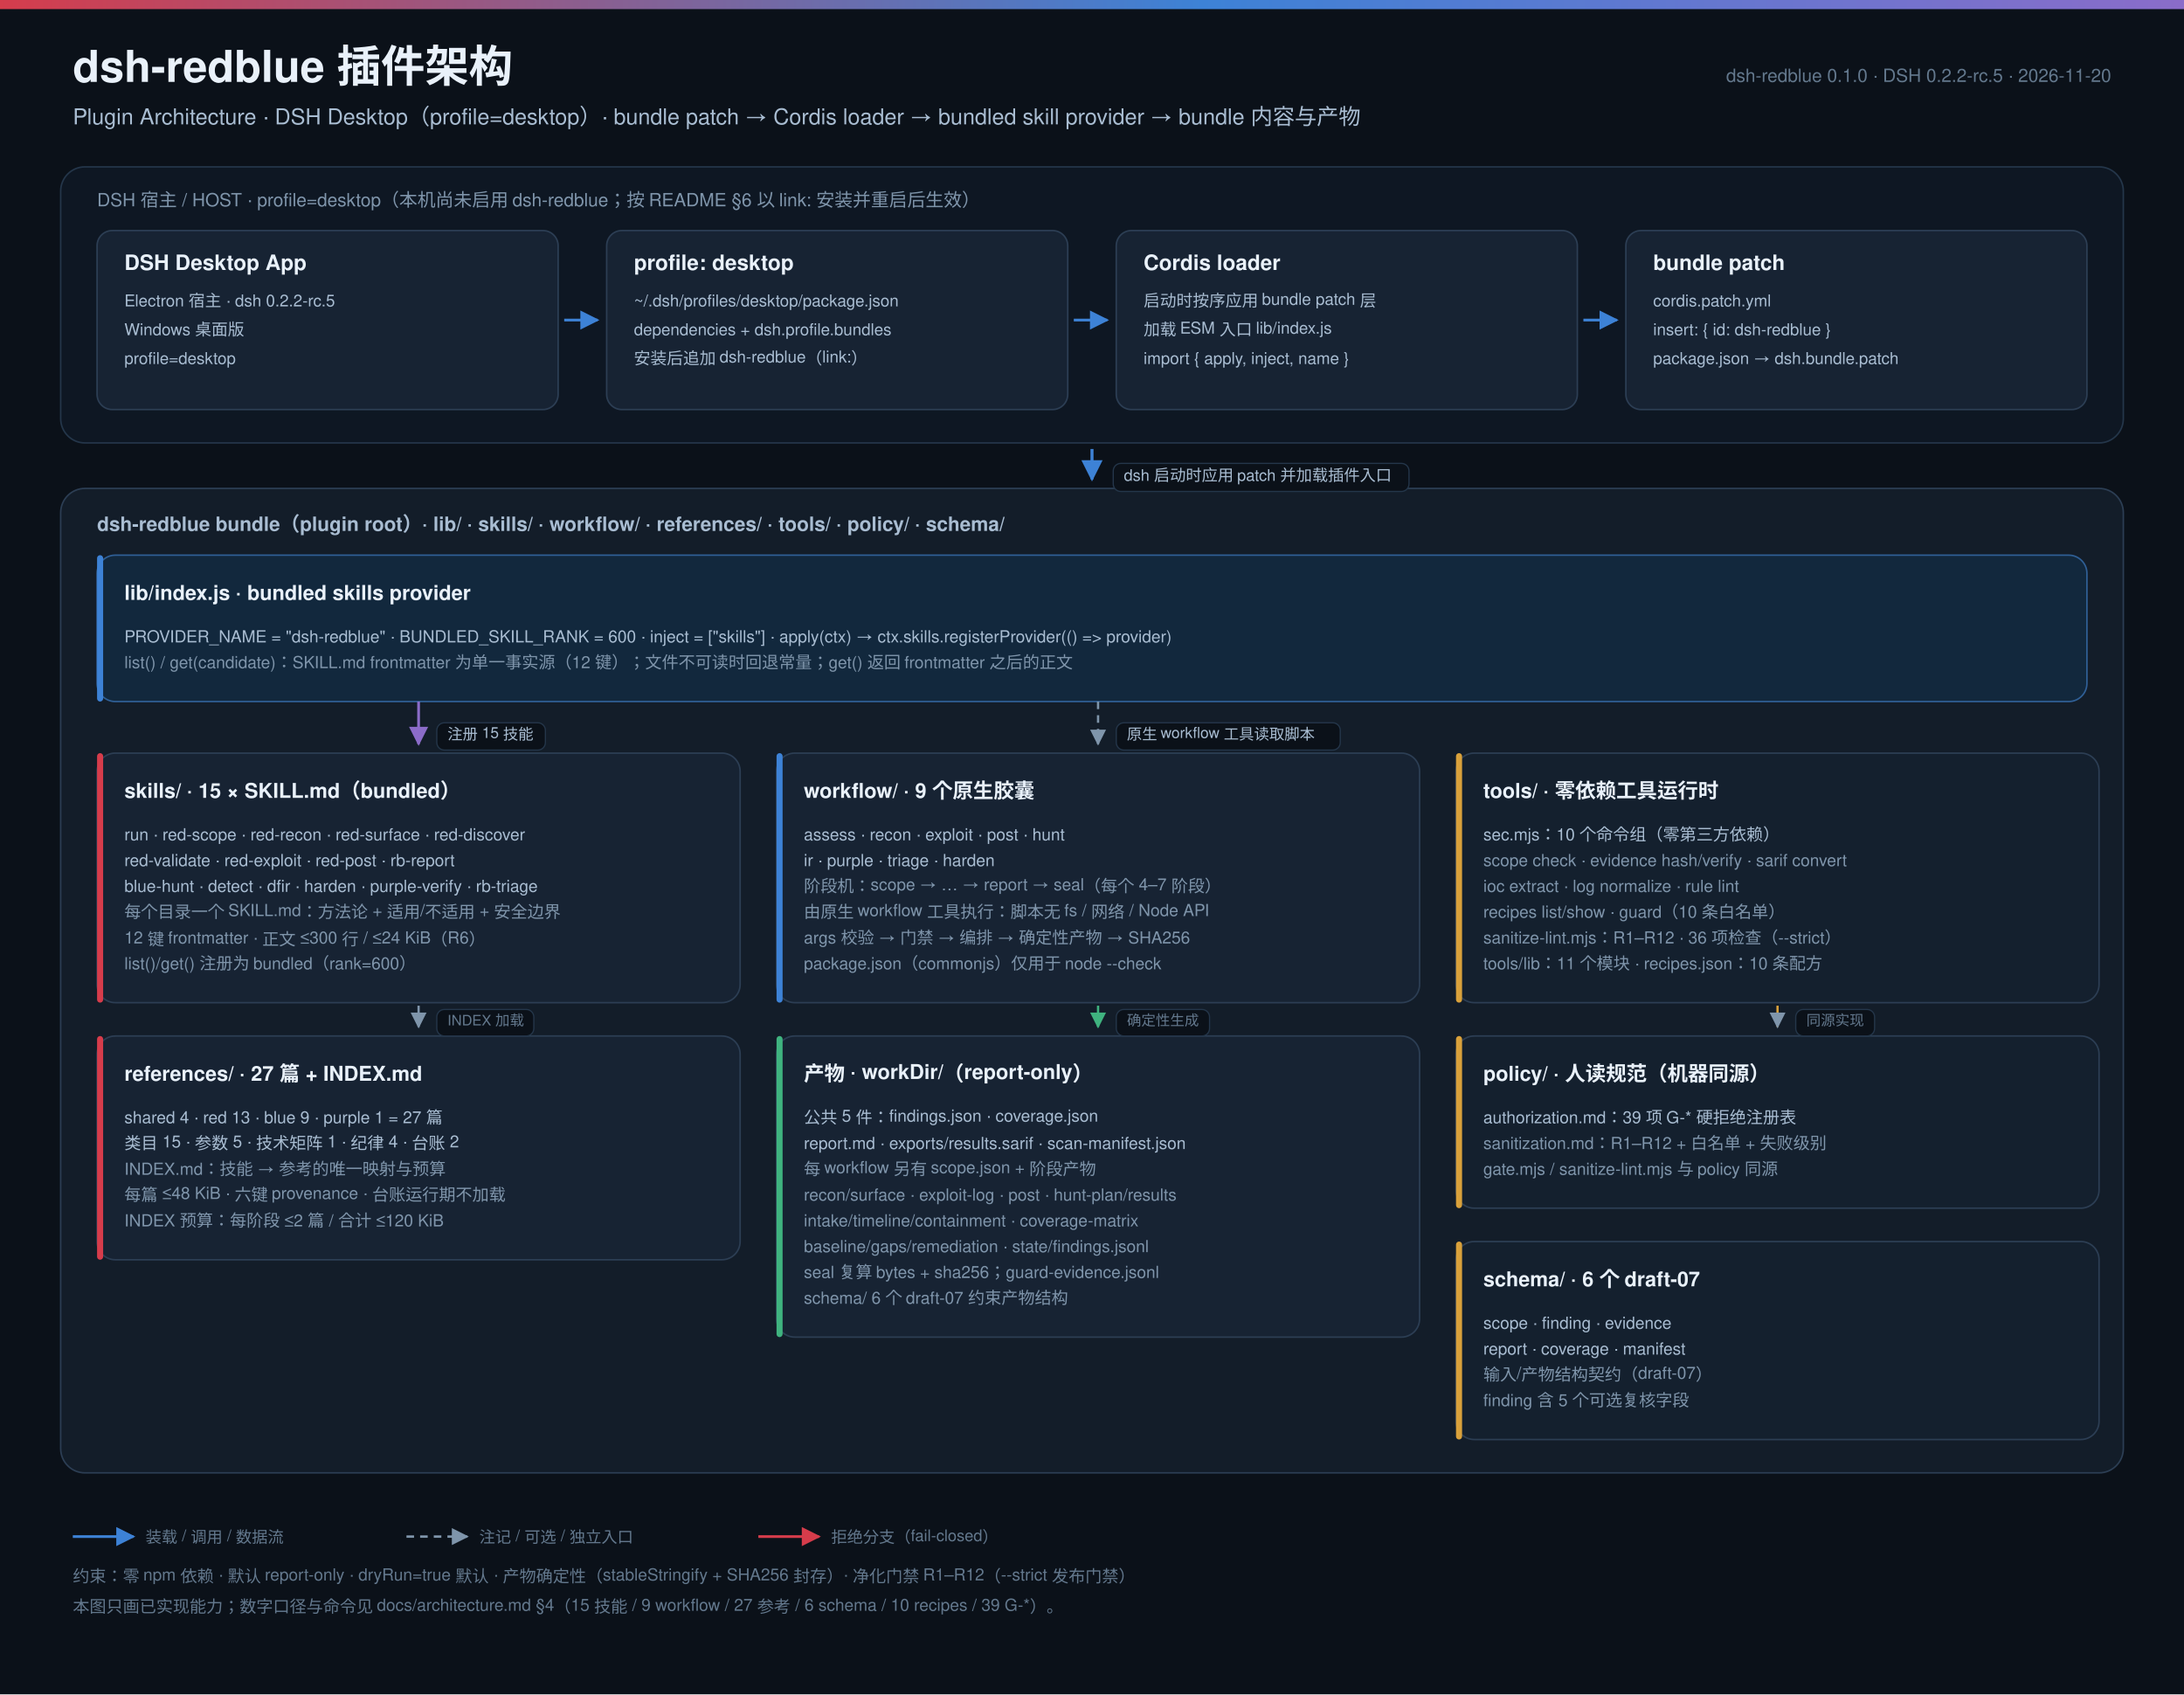
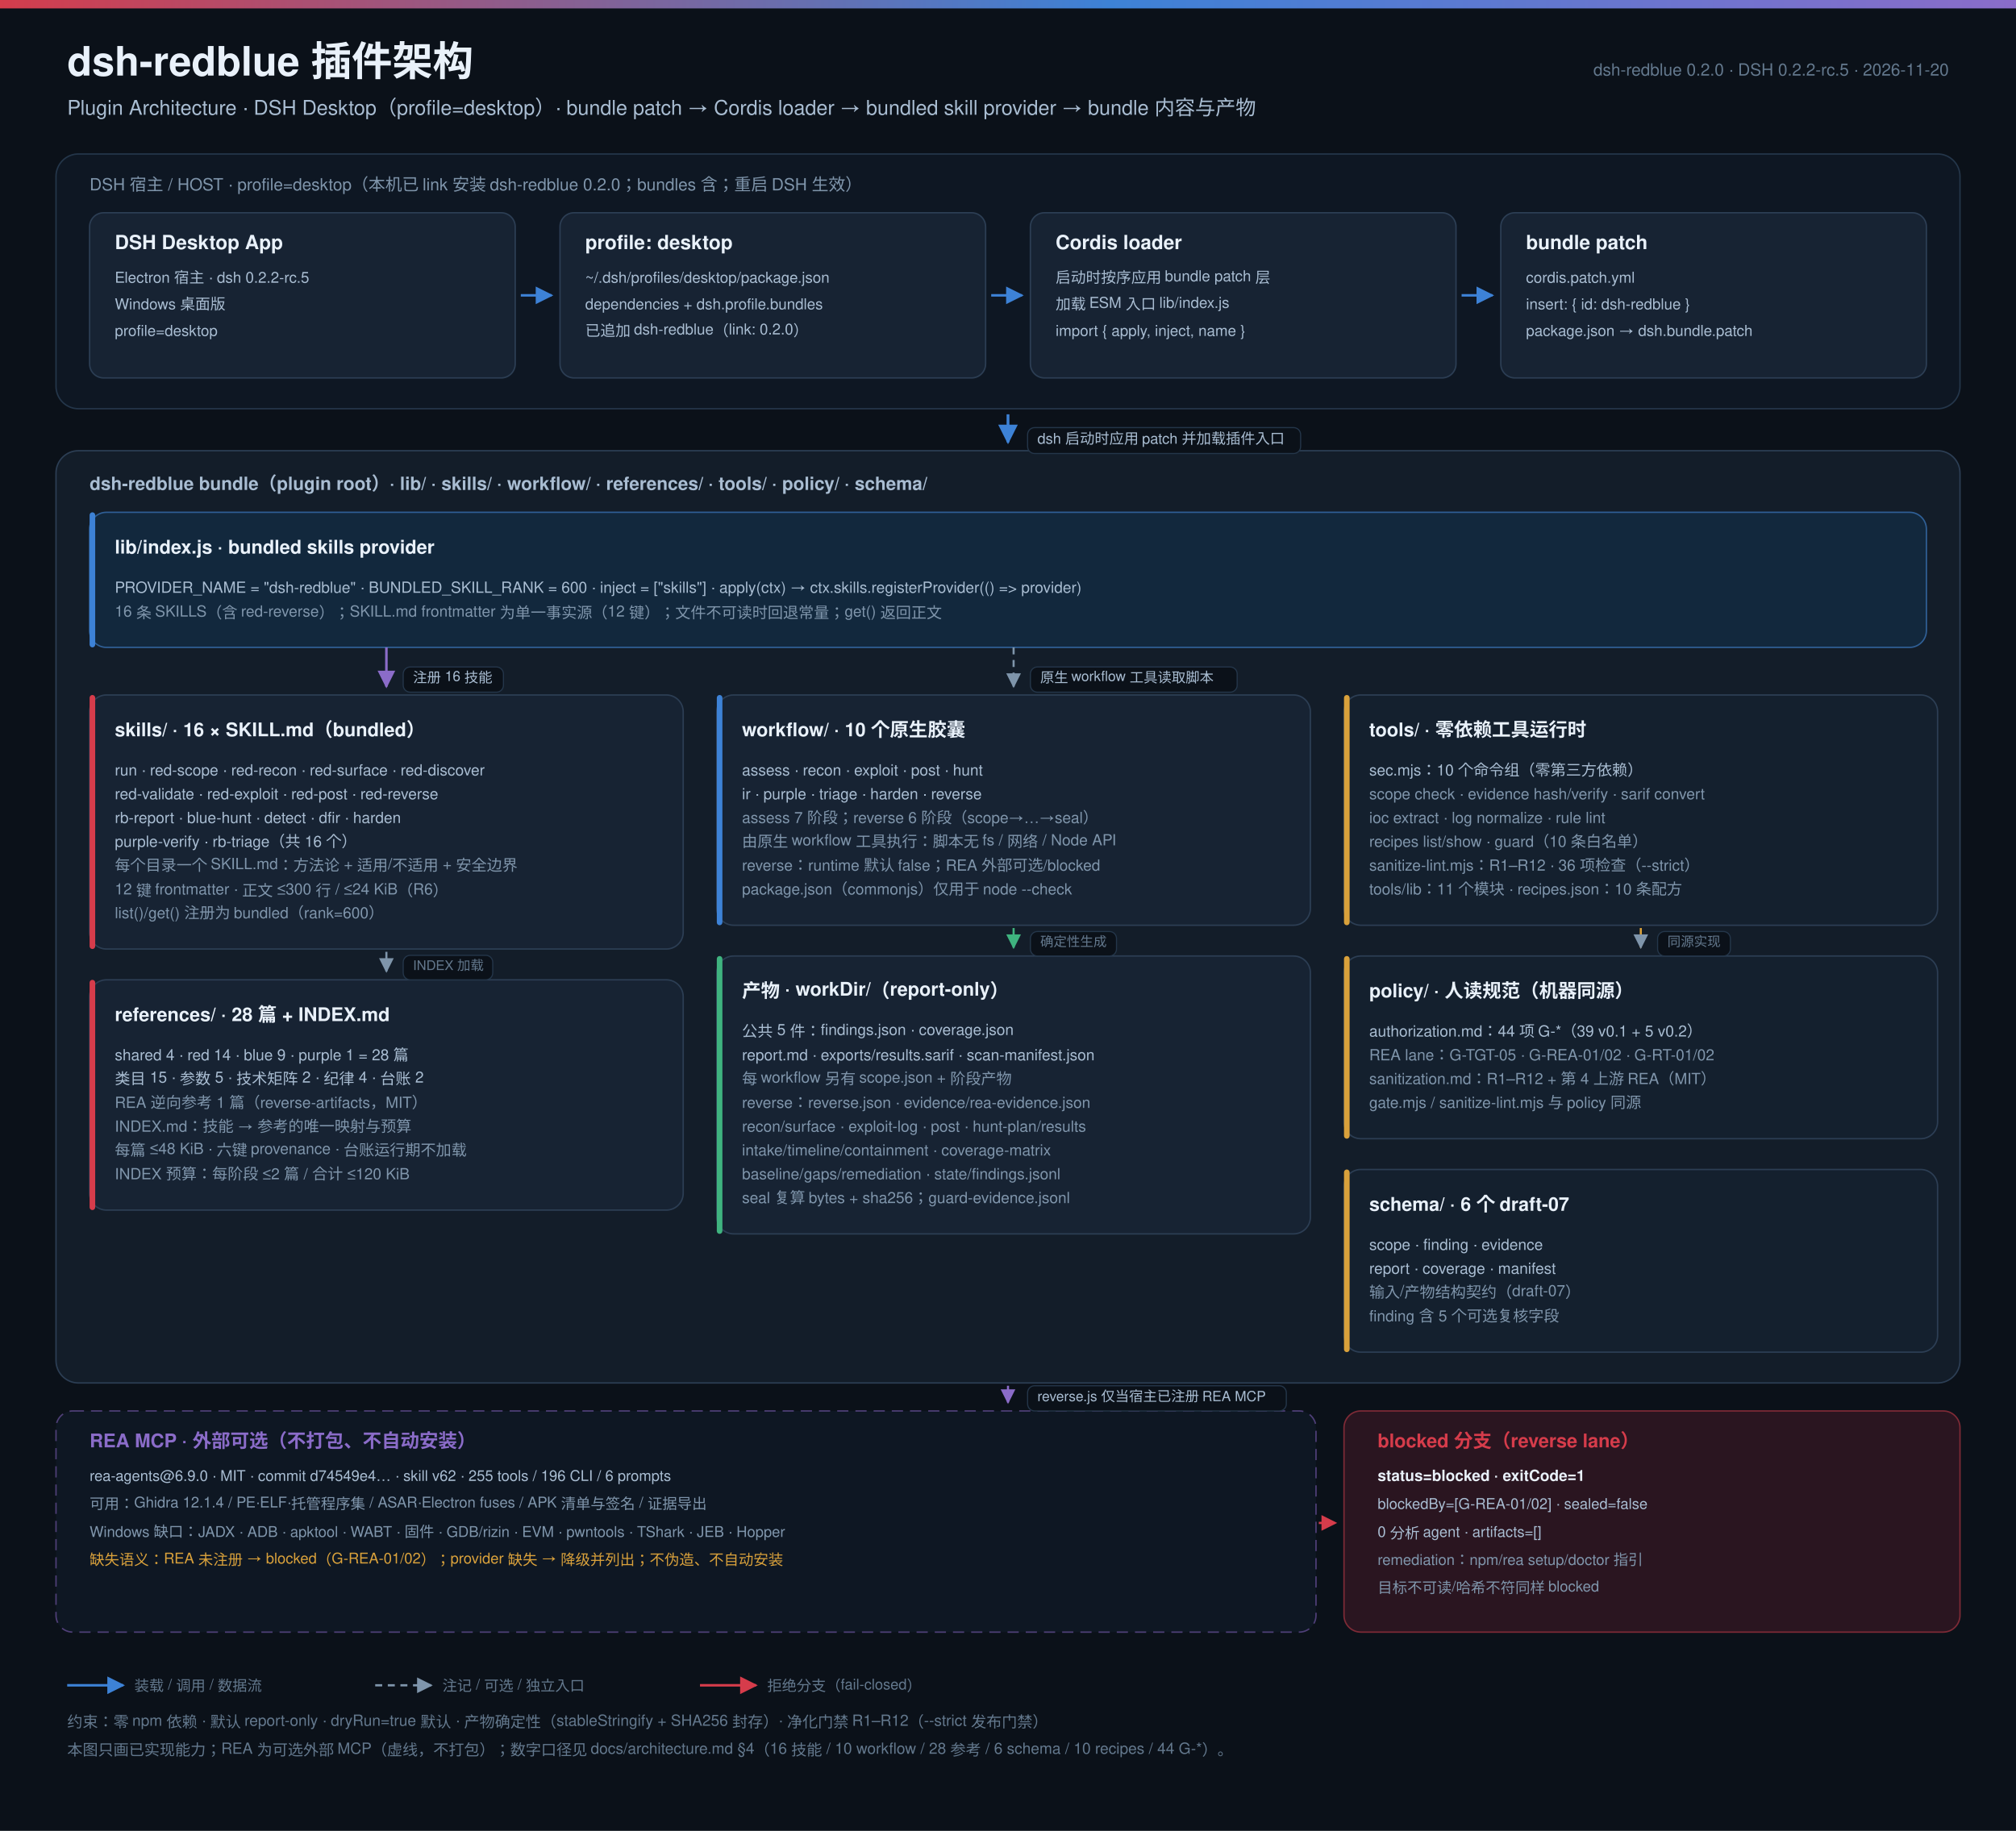
- <svg xmlns="http://www.w3.org/2000/svg" width="1440" height="1117" viewBox="0 0 1440 1117" role="img" aria-labelledby="doc-title doc-desc" font-family="system-ui, Segoe UI, Helvetica, Arial, sans-serif">
+ <svg xmlns="http://www.w3.org/2000/svg" width="1440" height="1308" viewBox="0 0 1440 1308" role="img" aria-labelledby="doc-title doc-desc" font-family="system-ui, Segoe UI, Helvetica, Arial, sans-serif">
  <defs>
    <marker id="ar-blue" viewBox="0 0 10 10" refX="9" refY="5" markerWidth="7" markerHeight="7" orient="auto">
      <path d="M0,0 L10,5 L0,10 z" fill="#3d82d6" />
    </marker>
    <marker id="ar-dim" viewBox="0 0 10 10" refX="9" refY="5" markerWidth="7" markerHeight="7" orient="auto">
      <path d="M0,0 L10,5 L0,10 z" fill="#7f95ab" />
    </marker>
    <marker id="ar-red" viewBox="0 0 10 10" refX="9" refY="5" markerWidth="7" markerHeight="7" orient="auto">
      <path d="M0,0 L10,5 L0,10 z" fill="#d63c4b" />
    </marker>
    <marker id="ar-purple" viewBox="0 0 10 10" refX="9" refY="5" markerWidth="7" markerHeight="7" orient="auto">
      <path d="M0,0 L10,5 L0,10 z" fill="#8b6cc9" />
    </marker>
    <marker id="ar-green" viewBox="0 0 10 10" refX="9" refY="5" markerWidth="7" markerHeight="7" orient="auto">
      <path d="M0,0 L10,5 L0,10 z" fill="#3fb37f" />
    </marker>
    <linearGradient id="accent" x1="0" y1="0" x2="1" y2="0">
      <stop offset="0" stop-color="#d63c4b" />
      <stop offset="0.55" stop-color="#3d82d6" />
      <stop offset="1" stop-color="#8b6cc9" />
    </linearGradient>
  </defs>
-   <rect width="1440" height="1117" fill="#0b1119" />
+   <rect width="1440" height="1308" fill="#0b1119" />
  <rect x="0" y="0" width="1440" height="6" fill="url(#accent)" />
  <text x="48" y="54" font-size="29" font-weight="700" fill="#e9f1fa">dsh-redblue 插件架构</text>
  <text x="48" y="82" font-size="14.5" font-weight="400" fill="#a9bdd2">Plugin Architecture · DSH Desktop（profile=desktop）· bundle patch → Cordis loader → bundled skill provider → bundle 内容与产物</text>
-   <text x="1392" y="54" font-size="12" font-weight="400" fill="#63788d" text-anchor="end">dsh-redblue 0.1.0 · DSH 0.2.2-rc.5 · 2026-11-20</text>
+   <text x="1392" y="54" font-size="12" font-weight="400" fill="#63788d" text-anchor="end">dsh-redblue 0.2.0 · DSH 0.2.2-rc.5 · 2026-11-20</text>
  <rect x="40" y="110" width="1360" height="182" rx="16" fill="#0e1723" stroke="#24364a" stroke-width="1" />
-   <text x="64" y="136" font-size="12" font-weight="500" fill="#7f95ab">DSH 宿主 / HOST · profile=desktop（本机尚未启用 dsh-redblue；按 README §6 以 link: 安装并重启后生效）</text>
+   <text x="64" y="136" font-size="12" font-weight="500" fill="#7f95ab">DSH 宿主 / HOST · profile=desktop（本机已 link 安装 dsh-redblue 0.2.0；bundles 含；重启 DSH 生效）</text>
  <rect x="64" y="152" width="304" height="118" rx="10" fill="#172333" stroke="#2c3e54" stroke-width="1" />
  <text x="82" y="178" font-size="14" font-weight="650" fill="#e9f1fa">DSH Desktop App</text>
  <text x="82" y="202" font-size="10.8" font-weight="400" fill="#a9bdd2">Electron 宿主 · dsh 0.2.2-rc.5</text>
  <text x="82" y="221" font-size="10.8" font-weight="400" fill="#a9bdd2">Windows 桌面版</text>
  <text x="82" y="240" font-size="10.8" font-weight="400" fill="#a9bdd2">profile=desktop</text>
  <rect x="400" y="152" width="304" height="118" rx="10" fill="#172333" stroke="#2c3e54" stroke-width="1" />
  <text x="418" y="178" font-size="14" font-weight="650" fill="#e9f1fa">profile: desktop</text>
  <text x="418" y="202" font-size="10.8" font-weight="400" fill="#a9bdd2">~/.dsh/profiles/desktop/package.json</text>
  <text x="418" y="221" font-size="10.8" font-weight="400" fill="#a9bdd2">dependencies + dsh.profile.bundles</text>
-   <text x="418" y="240" font-size="10.8" font-weight="400" fill="#a9bdd2">安装后追加 dsh-redblue（link:）</text>
+   <text x="418" y="240" font-size="10.8" font-weight="400" fill="#a9bdd2">已追加 dsh-redblue（link: 0.2.0）</text>
  <rect x="736" y="152" width="304" height="118" rx="10" fill="#172333" stroke="#2c3e54" stroke-width="1" />
  <text x="754" y="178" font-size="14" font-weight="650" fill="#e9f1fa">Cordis loader</text>
  <text x="754" y="202" font-size="10.8" font-weight="400" fill="#a9bdd2">启动时按序应用 bundle patch 层</text>
  <text x="754" y="221" font-size="10.8" font-weight="400" fill="#a9bdd2">加载 ESM 入口 lib/index.js</text>
  <text x="754" y="240" font-size="10.8" font-weight="400" fill="#a9bdd2">import { apply, inject, name }</text>
  <rect x="1072" y="152" width="304" height="118" rx="10" fill="#172333" stroke="#2c3e54" stroke-width="1" />
  <text x="1090" y="178" font-size="14" font-weight="650" fill="#e9f1fa">bundle patch</text>
  <text x="1090" y="202" font-size="10.8" font-weight="400" fill="#a9bdd2">cordis.patch.yml</text>
  <text x="1090" y="221" font-size="10.8" font-weight="400" fill="#a9bdd2">insert: { id: dsh-redblue }</text>
  <text x="1090" y="240" font-size="10.8" font-weight="400" fill="#a9bdd2">package.json → dsh.bundle.patch</text>
  <line x1="372" y1="211" x2="394" y2="211" stroke="#3d82d6" stroke-width="1.8" marker-end="url(#ar-blue)" />
  <line x1="708" y1="211" x2="730" y2="211" stroke="#3d82d6" stroke-width="1.8" marker-end="url(#ar-blue)" />
  <line x1="1044" y1="211" x2="1066" y2="211" stroke="#3d82d6" stroke-width="1.8" marker-end="url(#ar-blue)" />
-   <rect x="40" y="322" width="1360" height="649" rx="16" fill="#131d29" stroke="#2c3e54" stroke-width="1" />
+   <rect x="40" y="322" width="1360" height="666" rx="16" fill="#131d29" stroke="#2c3e54" stroke-width="1" />
  <text x="64" y="350" font-size="13" font-weight="650" fill="#a9bdd2">dsh-redblue bundle（plugin root）· lib/ · skills/ · workflow/ · references/ · tools/ · policy/ · schema/</text>
  <line x1="720" y1="296" x2="720" y2="316" stroke="#3d82d6" stroke-width="2" marker-end="url(#ar-blue)" />
  <rect x="734" y="305.5" width="195.02" height="18.5" rx="5" fill="#0b1119" stroke="#24364a" stroke-width="0.8" />
  <text x="741" y="317" font-size="10.5" font-weight="500" fill="#a9bdd2">dsh 启动时应用 patch 并加载插件入口</text>
  <rect x="64" y="366" width="1312" height="96.5" rx="12" fill="#12283d" stroke="#2f5f96" stroke-width="1" />
  <rect x="64" y="366" width="4" height="96.5" rx="2" fill="#3d82d6" />
  <text x="82" y="395.5" font-size="13.5" font-weight="650" fill="#e9f1fa">lib/index.js · bundled skills provider</text>
  <text x="82" y="423.5" font-size="11" font-weight="400" fill="#a9bdd2">PROVIDER_NAME = "dsh-redblue" · BUNDLED_SKILL_RANK = 600 · inject = ["skills"] · apply(ctx) → ctx.skills.registerProvider(() =&gt; provider)</text>
-   <text x="82" y="440.5" font-size="11" font-weight="400" fill="#7f95ab">list() / get(candidate)：SKILL.md frontmatter 为单一事实源（12 键）；文件不可读时回退常量；get() 返回 frontmatter 之后的正文</text>
-   <rect x="64" y="496.5" width="424" height="164.5" rx="12" fill="#172333" stroke="#2c3e54" stroke-width="1" />
-   <rect x="64" y="496.5" width="4" height="164.5" rx="2" fill="#d63c4b" />
-   <text x="82" y="526" font-size="13.5" font-weight="650" fill="#e9f1fa">skills/ · 15 × SKILL.md（bundled）</text>
+   <text x="82" y="440.5" font-size="11" font-weight="400" fill="#7f95ab">16 条 SKILLS（含 red-reverse）；SKILL.md frontmatter 为单一事实源（12 键）；文件不可读时回退常量；get() 返回正文</text>
+   <rect x="64" y="496.5" width="424" height="181.5" rx="12" fill="#172333" stroke="#2c3e54" stroke-width="1" />
+   <rect x="64" y="496.5" width="4" height="181.5" rx="2" fill="#d63c4b" />
+   <text x="82" y="526" font-size="13.5" font-weight="650" fill="#e9f1fa">skills/ · 16 × SKILL.md（bundled）</text>
  <text x="82" y="554" font-size="11" font-weight="400" fill="#a9bdd2">run · red-scope · red-recon · red-surface · red-discover</text>
-   <text x="82" y="571" font-size="11" font-weight="400" fill="#a9bdd2">red-validate · red-exploit · red-post · rb-report</text>
-   <text x="82" y="588" font-size="11" font-weight="400" fill="#a9bdd2">blue-hunt · detect · dfir · harden · purple-verify · rb-triage</text>
-   <text x="82" y="605" font-size="11" font-weight="400" fill="#7f95ab">每个目录一个 SKILL.md：方法论 + 适用/不适用 + 安全边界</text>
-   <text x="82" y="622" font-size="11" font-weight="400" fill="#7f95ab">12 键 frontmatter · 正文 ≤300 行 / ≤24 KiB（R6）</text>
-   <text x="82" y="639" font-size="11" font-weight="400" fill="#7f95ab">list()/get() 注册为 bundled（rank=600）</text>
-   <rect x="64" y="683" width="424" height="147.5" rx="12" fill="#172333" stroke="#2c3e54" stroke-width="1" />
-   <rect x="64" y="683" width="4" height="147.5" rx="2" fill="#d63c4b" />
-   <text x="82" y="712.5" font-size="13.5" font-weight="650" fill="#e9f1fa">references/ · 27 篇 + INDEX.md</text>
-   <text x="82" y="740.5" font-size="11" font-weight="400" fill="#a9bdd2">shared 4 · red 13 · blue 9 · purple 1 = 27 篇</text>
-   <text x="82" y="757.5" font-size="11" font-weight="400" fill="#a9bdd2">类目 15 · 参数 5 · 技术矩阵 1 · 纪律 4 · 台账 2</text>
-   <text x="82" y="774.5" font-size="11" font-weight="400" fill="#7f95ab">INDEX.md：技能 → 参考的唯一映射与预算</text>
-   <text x="82" y="791.5" font-size="11" font-weight="400" fill="#7f95ab">每篇 ≤48 KiB · 六键 provenance · 台账运行期不加载</text>
-   <text x="82" y="808.5" font-size="11" font-weight="400" fill="#7f95ab">INDEX 预算：每阶段 ≤2 篇 / 合计 ≤120 KiB</text>
+   <text x="82" y="571" font-size="11" font-weight="400" fill="#a9bdd2">red-validate · red-exploit · red-post · red-reverse</text>
+   <text x="82" y="588" font-size="11" font-weight="400" fill="#a9bdd2">rb-report · blue-hunt · detect · dfir · harden</text>
+   <text x="82" y="605" font-size="11" font-weight="400" fill="#a9bdd2">purple-verify · rb-triage（共 16 个）</text>
+   <text x="82" y="622" font-size="11" font-weight="400" fill="#7f95ab">每个目录一个 SKILL.md：方法论 + 适用/不适用 + 安全边界</text>
+   <text x="82" y="639" font-size="11" font-weight="400" fill="#7f95ab">12 键 frontmatter · 正文 ≤300 行 / ≤24 KiB（R6）</text>
+   <text x="82" y="656" font-size="11" font-weight="400" fill="#7f95ab">list()/get() 注册为 bundled（rank=600）</text>
+   <rect x="64" y="700" width="424" height="164.5" rx="12" fill="#172333" stroke="#2c3e54" stroke-width="1" />
+   <rect x="64" y="700" width="4" height="164.5" rx="2" fill="#d63c4b" />
+   <text x="82" y="729.5" font-size="13.5" font-weight="650" fill="#e9f1fa">references/ · 28 篇 + INDEX.md</text>
+   <text x="82" y="757.5" font-size="11" font-weight="400" fill="#a9bdd2">shared 4 · red 14 · blue 9 · purple 1 = 28 篇</text>
+   <text x="82" y="774.5" font-size="11" font-weight="400" fill="#a9bdd2">类目 15 · 参数 5 · 技术矩阵 2 · 纪律 4 · 台账 2</text>
+   <text x="82" y="791.5" font-size="11" font-weight="400" fill="#7f95ab">REA 逆向参考 1 篇（reverse-artifacts，MIT）</text>
+   <text x="82" y="808.5" font-size="11" font-weight="400" fill="#7f95ab">INDEX.md：技能 → 参考的唯一映射与预算</text>
+   <text x="82" y="825.5" font-size="11" font-weight="400" fill="#7f95ab">每篇 ≤48 KiB · 六键 provenance · 台账运行期不加载</text>
+   <text x="82" y="842.5" font-size="11" font-weight="400" fill="#7f95ab">INDEX 预算：每阶段 ≤2 篇 / 合计 ≤120 KiB</text>
  <rect x="512" y="496.5" width="424" height="164.5" rx="12" fill="#172333" stroke="#2c3e54" stroke-width="1" />
  <rect x="512" y="496.5" width="4" height="164.5" rx="2" fill="#3d82d6" />
-   <text x="530" y="526" font-size="13.5" font-weight="650" fill="#e9f1fa">workflow/ · 9 个原生胶囊</text>
+   <text x="530" y="526" font-size="13.5" font-weight="650" fill="#e9f1fa">workflow/ · 10 个原生胶囊</text>
  <text x="530" y="554" font-size="11" font-weight="400" fill="#a9bdd2">assess · recon · exploit · post · hunt</text>
-   <text x="530" y="571" font-size="11" font-weight="400" fill="#a9bdd2">ir · purple · triage · harden</text>
-   <text x="530" y="588" font-size="11" font-weight="400" fill="#7f95ab">阶段机：scope → … → report → seal（每个 4–7 阶段）</text>
+   <text x="530" y="571" font-size="11" font-weight="400" fill="#a9bdd2">ir · purple · triage · harden · reverse</text>
+   <text x="530" y="588" font-size="11" font-weight="400" fill="#7f95ab">assess 7 阶段；reverse 6 阶段（scope→…→seal）</text>
  <text x="530" y="605" font-size="11" font-weight="400" fill="#7f95ab">由原生 workflow 工具执行：脚本无 fs / 网络 / Node API</text>
-   <text x="530" y="622" font-size="11" font-weight="400" fill="#7f95ab">args 校验 → 门禁 → 编排 → 确定性产物 → SHA256</text>
+   <text x="530" y="622" font-size="11" font-weight="400" fill="#7f95ab">reverse：runtime 默认 false；REA 外部可选/blocked</text>
  <text x="530" y="639" font-size="11" font-weight="400" fill="#7f95ab">package.json（commonjs）仅用于 node --check</text>
  <rect x="512" y="683" width="424" height="198.5" rx="12" fill="#172333" stroke="#2c3e54" stroke-width="1" />
  <rect x="512" y="683" width="4" height="198.5" rx="2" fill="#3fb37f" />
  <text x="530" y="712.5" font-size="13.5" font-weight="650" fill="#e9f1fa">产物 · workDir/（report-only）</text>
  <text x="530" y="740.5" font-size="11" font-weight="400" fill="#a9bdd2">公共 5 件：findings.json · coverage.json</text>
  <text x="530" y="757.5" font-size="11" font-weight="400" fill="#a9bdd2">report.md · exports/results.sarif · scan-manifest.json</text>
  <text x="530" y="774.5" font-size="11" font-weight="400" fill="#7f95ab">每 workflow 另有 scope.json + 阶段产物</text>
-   <text x="530" y="791.5" font-size="11" font-weight="400" fill="#7f95ab">recon/surface · exploit-log · post · hunt-plan/results</text>
-   <text x="530" y="808.5" font-size="11" font-weight="400" fill="#7f95ab">intake/timeline/containment · coverage-matrix</text>
-   <text x="530" y="825.5" font-size="11" font-weight="400" fill="#7f95ab">baseline/gaps/remediation · state/findings.jsonl</text>
-   <text x="530" y="842.5" font-size="11" font-weight="400" fill="#7f95ab">seal 复算 bytes + sha256；guard-evidence.jsonl</text>
-   <text x="530" y="859.5" font-size="11" font-weight="400" fill="#7f95ab">schema/ 6 个 draft-07 约束产物结构</text>
+   <text x="530" y="791.5" font-size="11" font-weight="400" fill="#7f95ab">reverse：reverse.json · evidence/rea-evidence.json</text>
+   <text x="530" y="808.5" font-size="11" font-weight="400" fill="#7f95ab">recon/surface · exploit-log · post · hunt-plan/results</text>
+   <text x="530" y="825.5" font-size="11" font-weight="400" fill="#7f95ab">intake/timeline/containment · coverage-matrix</text>
+   <text x="530" y="842.5" font-size="11" font-weight="400" fill="#7f95ab">baseline/gaps/remediation · state/findings.jsonl</text>
+   <text x="530" y="859.5" font-size="11" font-weight="400" fill="#7f95ab">seal 复算 bytes + sha256；guard-evidence.jsonl</text>
  <rect x="960" y="496.5" width="424" height="164.5" rx="12" fill="#14202e" stroke="#2c3e54" stroke-width="1" />
  <rect x="960" y="496.5" width="4" height="164.5" rx="2" fill="#d9a13b" />
  <text x="978" y="526" font-size="13.5" font-weight="650" fill="#e9f1fa">tools/ · 零依赖工具运行时</text>
  <text x="978" y="554" font-size="11" font-weight="400" fill="#a9bdd2">sec.mjs：10 个命令组（零第三方依赖）</text>
  <text x="978" y="571" font-size="11" font-weight="400" fill="#7f95ab">scope check · evidence hash/verify · sarif convert</text>
  <text x="978" y="588" font-size="11" font-weight="400" fill="#7f95ab">ioc extract · log normalize · rule lint</text>
  <text x="978" y="605" font-size="11" font-weight="400" fill="#7f95ab">recipes list/show · guard（10 条白名单）</text>
  <text x="978" y="622" font-size="11" font-weight="400" fill="#7f95ab">sanitize-lint.mjs：R1–R12 · 36 项检查（--strict）</text>
  <text x="978" y="639" font-size="11" font-weight="400" fill="#7f95ab">tools/lib：11 个模块 · recipes.json：10 条配方</text>
-   <rect x="960" y="683" width="424" height="113.5" rx="12" fill="#14202e" stroke="#2c3e54" stroke-width="1" />
-   <rect x="960" y="683" width="4" height="113.5" rx="2" fill="#d9a13b" />
+   <rect x="960" y="683" width="424" height="130.5" rx="12" fill="#14202e" stroke="#2c3e54" stroke-width="1" />
+   <rect x="960" y="683" width="4" height="130.5" rx="2" fill="#d9a13b" />
  <text x="978" y="712.5" font-size="13.5" font-weight="650" fill="#e9f1fa">policy/ · 人读规范（机器同源）</text>
-   <text x="978" y="740.5" font-size="11" font-weight="400" fill="#a9bdd2">authorization.md：39 项 G-* 硬拒绝注册表</text>
-   <text x="978" y="757.5" font-size="11" font-weight="400" fill="#7f95ab">sanitization.md：R1–R12 + 白名单 + 失败级别</text>
-   <text x="978" y="774.5" font-size="11" font-weight="400" fill="#7f95ab">gate.mjs / sanitize-lint.mjs 与 policy 同源</text>
-   <rect x="960" y="818.5" width="424" height="130.5" rx="12" fill="#14202e" stroke="#2c3e54" stroke-width="1" />
-   <rect x="960" y="818.5" width="4" height="130.5" rx="2" fill="#d9a13b" />
-   <text x="978" y="848" font-size="13.5" font-weight="650" fill="#e9f1fa">schema/ · 6 个 draft-07</text>
-   <text x="978" y="876" font-size="11" font-weight="400" fill="#a9bdd2">scope · finding · evidence</text>
-   <text x="978" y="893" font-size="11" font-weight="400" fill="#a9bdd2">report · coverage · manifest</text>
-   <text x="978" y="910" font-size="11" font-weight="400" fill="#7f95ab">输入/产物结构契约（draft-07）</text>
-   <text x="978" y="927" font-size="11" font-weight="400" fill="#7f95ab">finding 含 5 个可选复核字段</text>
+   <text x="978" y="740.5" font-size="11" font-weight="400" fill="#a9bdd2">authorization.md：44 项 G-*（39 v0.1 + 5 v0.2）</text>
+   <text x="978" y="757.5" font-size="11" font-weight="400" fill="#7f95ab">REA lane：G-TGT-05 · G-REA-01/02 · G-RT-01/02</text>
+   <text x="978" y="774.5" font-size="11" font-weight="400" fill="#7f95ab">sanitization.md：R1–R12 + 第 4 上游 REA（MIT）</text>
+   <text x="978" y="791.5" font-size="11" font-weight="400" fill="#7f95ab">gate.mjs / sanitize-lint.mjs 与 policy 同源</text>
+   <rect x="960" y="835.5" width="424" height="130.5" rx="12" fill="#14202e" stroke="#2c3e54" stroke-width="1" />
+   <rect x="960" y="835.5" width="4" height="130.5" rx="2" fill="#d9a13b" />
+   <text x="978" y="865" font-size="13.5" font-weight="650" fill="#e9f1fa">schema/ · 6 个 draft-07</text>
+   <text x="978" y="893" font-size="11" font-weight="400" fill="#a9bdd2">scope · finding · evidence</text>
+   <text x="978" y="910" font-size="11" font-weight="400" fill="#a9bdd2">report · coverage · manifest</text>
+   <text x="978" y="927" font-size="11" font-weight="400" fill="#7f95ab">输入/产物结构契约（draft-07）</text>
+   <text x="978" y="944" font-size="11" font-weight="400" fill="#7f95ab">finding 含 5 个可选复核字段</text>
  <line x1="276" y1="462.5" x2="276" y2="490.5" stroke="#8b6cc9" stroke-width="1.8" marker-end="url(#ar-purple)" />
  <rect x="288" y="476.5" width="71.6" height="18" rx="5" fill="#0b1119" stroke="#24364a" stroke-width="0.8" />
-   <text x="295" y="487.5" font-size="10" font-weight="500" fill="#a9bdd2">注册 15 技能</text>
+   <text x="295" y="487.5" font-size="10" font-weight="500" fill="#a9bdd2">注册 16 技能</text>
  <line x1="724" y1="462.5" x2="724" y2="490.5" stroke="#7f95ab" stroke-width="1.5" stroke-dasharray="5 4" marker-end="url(#ar-dim)" />
  <rect x="736" y="476.5" width="147.7" height="18" rx="5" fill="#0b1119" stroke="#24364a" stroke-width="0.8" />
  <text x="743" y="487.5" font-size="10" font-weight="500" fill="#a9bdd2">原生 workflow 工具读取脚本</text>
-   <line x1="276" y1="663" x2="276" y2="677" stroke="#7f95ab" stroke-width="1.5" marker-end="url(#ar-dim)" />
-   <rect x="288" y="665.5" width="63.97" height="17.5" rx="5" fill="#0b1119" stroke="#24364a" stroke-width="0.8" />
-   <text x="295" y="676" font-size="9.5" font-weight="500" fill="#63788d">INDEX 加载</text>
+   <line x1="276" y1="680" x2="276" y2="694" stroke="#7f95ab" stroke-width="1.5" marker-end="url(#ar-dim)" />
+   <rect x="288" y="682.5" width="63.97" height="17.5" rx="5" fill="#0b1119" stroke="#24364a" stroke-width="0.8" />
+   <text x="295" y="693" font-size="9.5" font-weight="500" fill="#63788d">INDEX 加载</text>
  <line x1="724" y1="663" x2="724" y2="677" stroke="#3fb37f" stroke-width="1.5" marker-end="url(#ar-green)" />
  <rect x="736" y="665.5" width="61.5" height="17.5" rx="5" fill="#0b1119" stroke="#24364a" stroke-width="0.8" />
  <text x="743" y="676" font-size="9.5" font-weight="500" fill="#63788d">确定性生成</text>
  <line x1="1172" y1="663" x2="1172" y2="677" stroke="#d9a13b" stroke-width="1.5" marker-end="url(#ar-dim)" />
  <rect x="1184" y="665.5" width="52" height="17.5" rx="5" fill="#0b1119" stroke="#24364a" stroke-width="0.8" />
  <text x="1191" y="676" font-size="9.5" font-weight="500" fill="#63788d">同源实现</text>
-   <line x1="48" y1="1013" x2="88" y2="1013" stroke="#3d82d6" stroke-width="1.8" marker-end="url(#ar-blue)" />
-   <text x="96" y="1017" font-size="10.5" font-weight="400" fill="#63788d">装载 / 调用 / 数据流</text>
-   <line x1="268" y1="1013" x2="308" y2="1013" stroke="#7f95ab" stroke-width="1.6" stroke-dasharray="5 4" marker-end="url(#ar-dim)" />
-   <text x="316" y="1017" font-size="10.5" font-weight="400" fill="#63788d">注记 / 可选 / 独立入口</text>
-   <line x1="500" y1="1013" x2="540" y2="1013" stroke="#d63c4b" stroke-width="1.8" marker-end="url(#ar-red)" />
-   <text x="548" y="1017" font-size="10.5" font-weight="400" fill="#63788d">拒绝分支（fail-closed）</text>
-   <text x="48" y="1043" font-size="11" font-weight="400" fill="#63788d">约束：零 npm 依赖 · 默认 report-only · dryRun=true 默认 · 产物确定性（stableStringify + SHA256 封存）· 净化门禁 R1–R12（--strict 发布门禁）</text>
-   <text x="48" y="1063" font-size="11" font-weight="400" fill="#63788d">本图只画已实现能力；数字口径与命令见 docs/architecture.md §4（15 技能 / 9 workflow / 27 参考 / 6 schema / 10 recipes / 39 G-*）。</text>
+   <rect x="40" y="1008" width="900" height="158" rx="12" fill="#0e1723" stroke="#4f3f78" stroke-width="1" stroke-dasharray="8 5" />
+   <text x="64" y="1034" font-size="13.5" font-weight="650" fill="#8b6cc9">REA MCP · 外部可选（不打包、不自动安装）</text>
+   <text x="64" y="1058" font-size="10.6" font-weight="400" fill="#a9bdd2">rea-agents@6.9.0 · MIT · commit d74549e4… · skill v62 · 255 tools / 196 CLI / 6 prompts</text>
+   <text x="64" y="1078" font-size="10.6" font-weight="400" fill="#7f95ab">可用：Ghidra 12.1.4 / PE·ELF·托管程序集 / ASAR·Electron fuses / APK 清单与签名 / 证据导出</text>
+   <text x="64" y="1098" font-size="10.6" font-weight="400" fill="#7f95ab">Windows 缺口：JADX · ADB · apktool · WABT · 固件 · GDB/rizin · EVM · pwntools · TShark · JEB · Hopper</text>
+   <text x="64" y="1118" font-size="10.6" font-weight="400" fill="#d9a13b">缺失语义：REA 未注册 → blocked（G-REA-01/02）；provider 缺失 → 降级并列出；不伪造、不自动安装</text>
+   <rect x="960" y="1008" width="440" height="158" rx="12" fill="#2a1520" stroke="#7e2a36" stroke-width="1" />
+   <text x="984" y="1034" font-size="13.5" font-weight="650" fill="#d63c4b">blocked 分支（reverse lane）</text>
+   <text x="984" y="1058" font-size="11" font-weight="650" fill="#e9f1fa">status=blocked · exitCode=1</text>
+   <text x="984" y="1078" font-size="10.6" font-weight="400" fill="#a9bdd2">blockedBy=[G-REA-01/02] · sealed=false</text>
+   <text x="984" y="1098" font-size="10.6" font-weight="400" fill="#a9bdd2">0 分析 agent · artifacts=[]</text>
+   <text x="984" y="1118" font-size="10.6" font-weight="400" fill="#7f95ab">remediation：npm/rea setup/doctor 指引</text>
+   <text x="984" y="1138" font-size="10.6" font-weight="400" fill="#7f95ab">目标不可读/哈希不符同样 blocked</text>
+   <line x1="720" y1="990" x2="720" y2="1002" stroke="#8b6cc9" stroke-width="1.5" stroke-dasharray="5 4" marker-end="url(#ar-purple)" />
+   <rect x="734" y="990" width="184.8" height="18" rx="5" fill="#0b1119" stroke="#24364a" stroke-width="0.8" />
+   <text x="741" y="1001" font-size="10" font-weight="500" fill="#a9bdd2">reverse.js 仅当宿主已注册 REA MCP</text>
+   <line x1="942" y1="1088" x2="954" y2="1088" stroke="#d63c4b" stroke-width="1.6" stroke-dasharray="4 3" marker-end="url(#ar-red)" />
+   <line x1="48" y1="1204" x2="88" y2="1204" stroke="#3d82d6" stroke-width="1.8" marker-end="url(#ar-blue)" />
+   <text x="96" y="1208" font-size="10.5" font-weight="400" fill="#63788d">装载 / 调用 / 数据流</text>
+   <line x1="268" y1="1204" x2="308" y2="1204" stroke="#7f95ab" stroke-width="1.6" stroke-dasharray="5 4" marker-end="url(#ar-dim)" />
+   <text x="316" y="1208" font-size="10.5" font-weight="400" fill="#63788d">注记 / 可选 / 独立入口</text>
+   <line x1="500" y1="1204" x2="540" y2="1204" stroke="#d63c4b" stroke-width="1.8" marker-end="url(#ar-red)" />
+   <text x="548" y="1208" font-size="10.5" font-weight="400" fill="#63788d">拒绝分支（fail-closed）</text>
+   <text x="48" y="1234" font-size="11" font-weight="400" fill="#63788d">约束：零 npm 依赖 · 默认 report-only · dryRun=true 默认 · 产物确定性（stableStringify + SHA256 封存）· 净化门禁 R1–R12（--strict 发布门禁）</text>
+   <text x="48" y="1254" font-size="11" font-weight="400" fill="#63788d">本图只画已实现能力；REA 为可选外部 MCP（虚线，不打包）；数字口径见 docs/architecture.md §4（16 技能 / 10 workflow / 28 参考 / 6 schema / 10 recipes / 44 G-*）。</text>
</svg>
